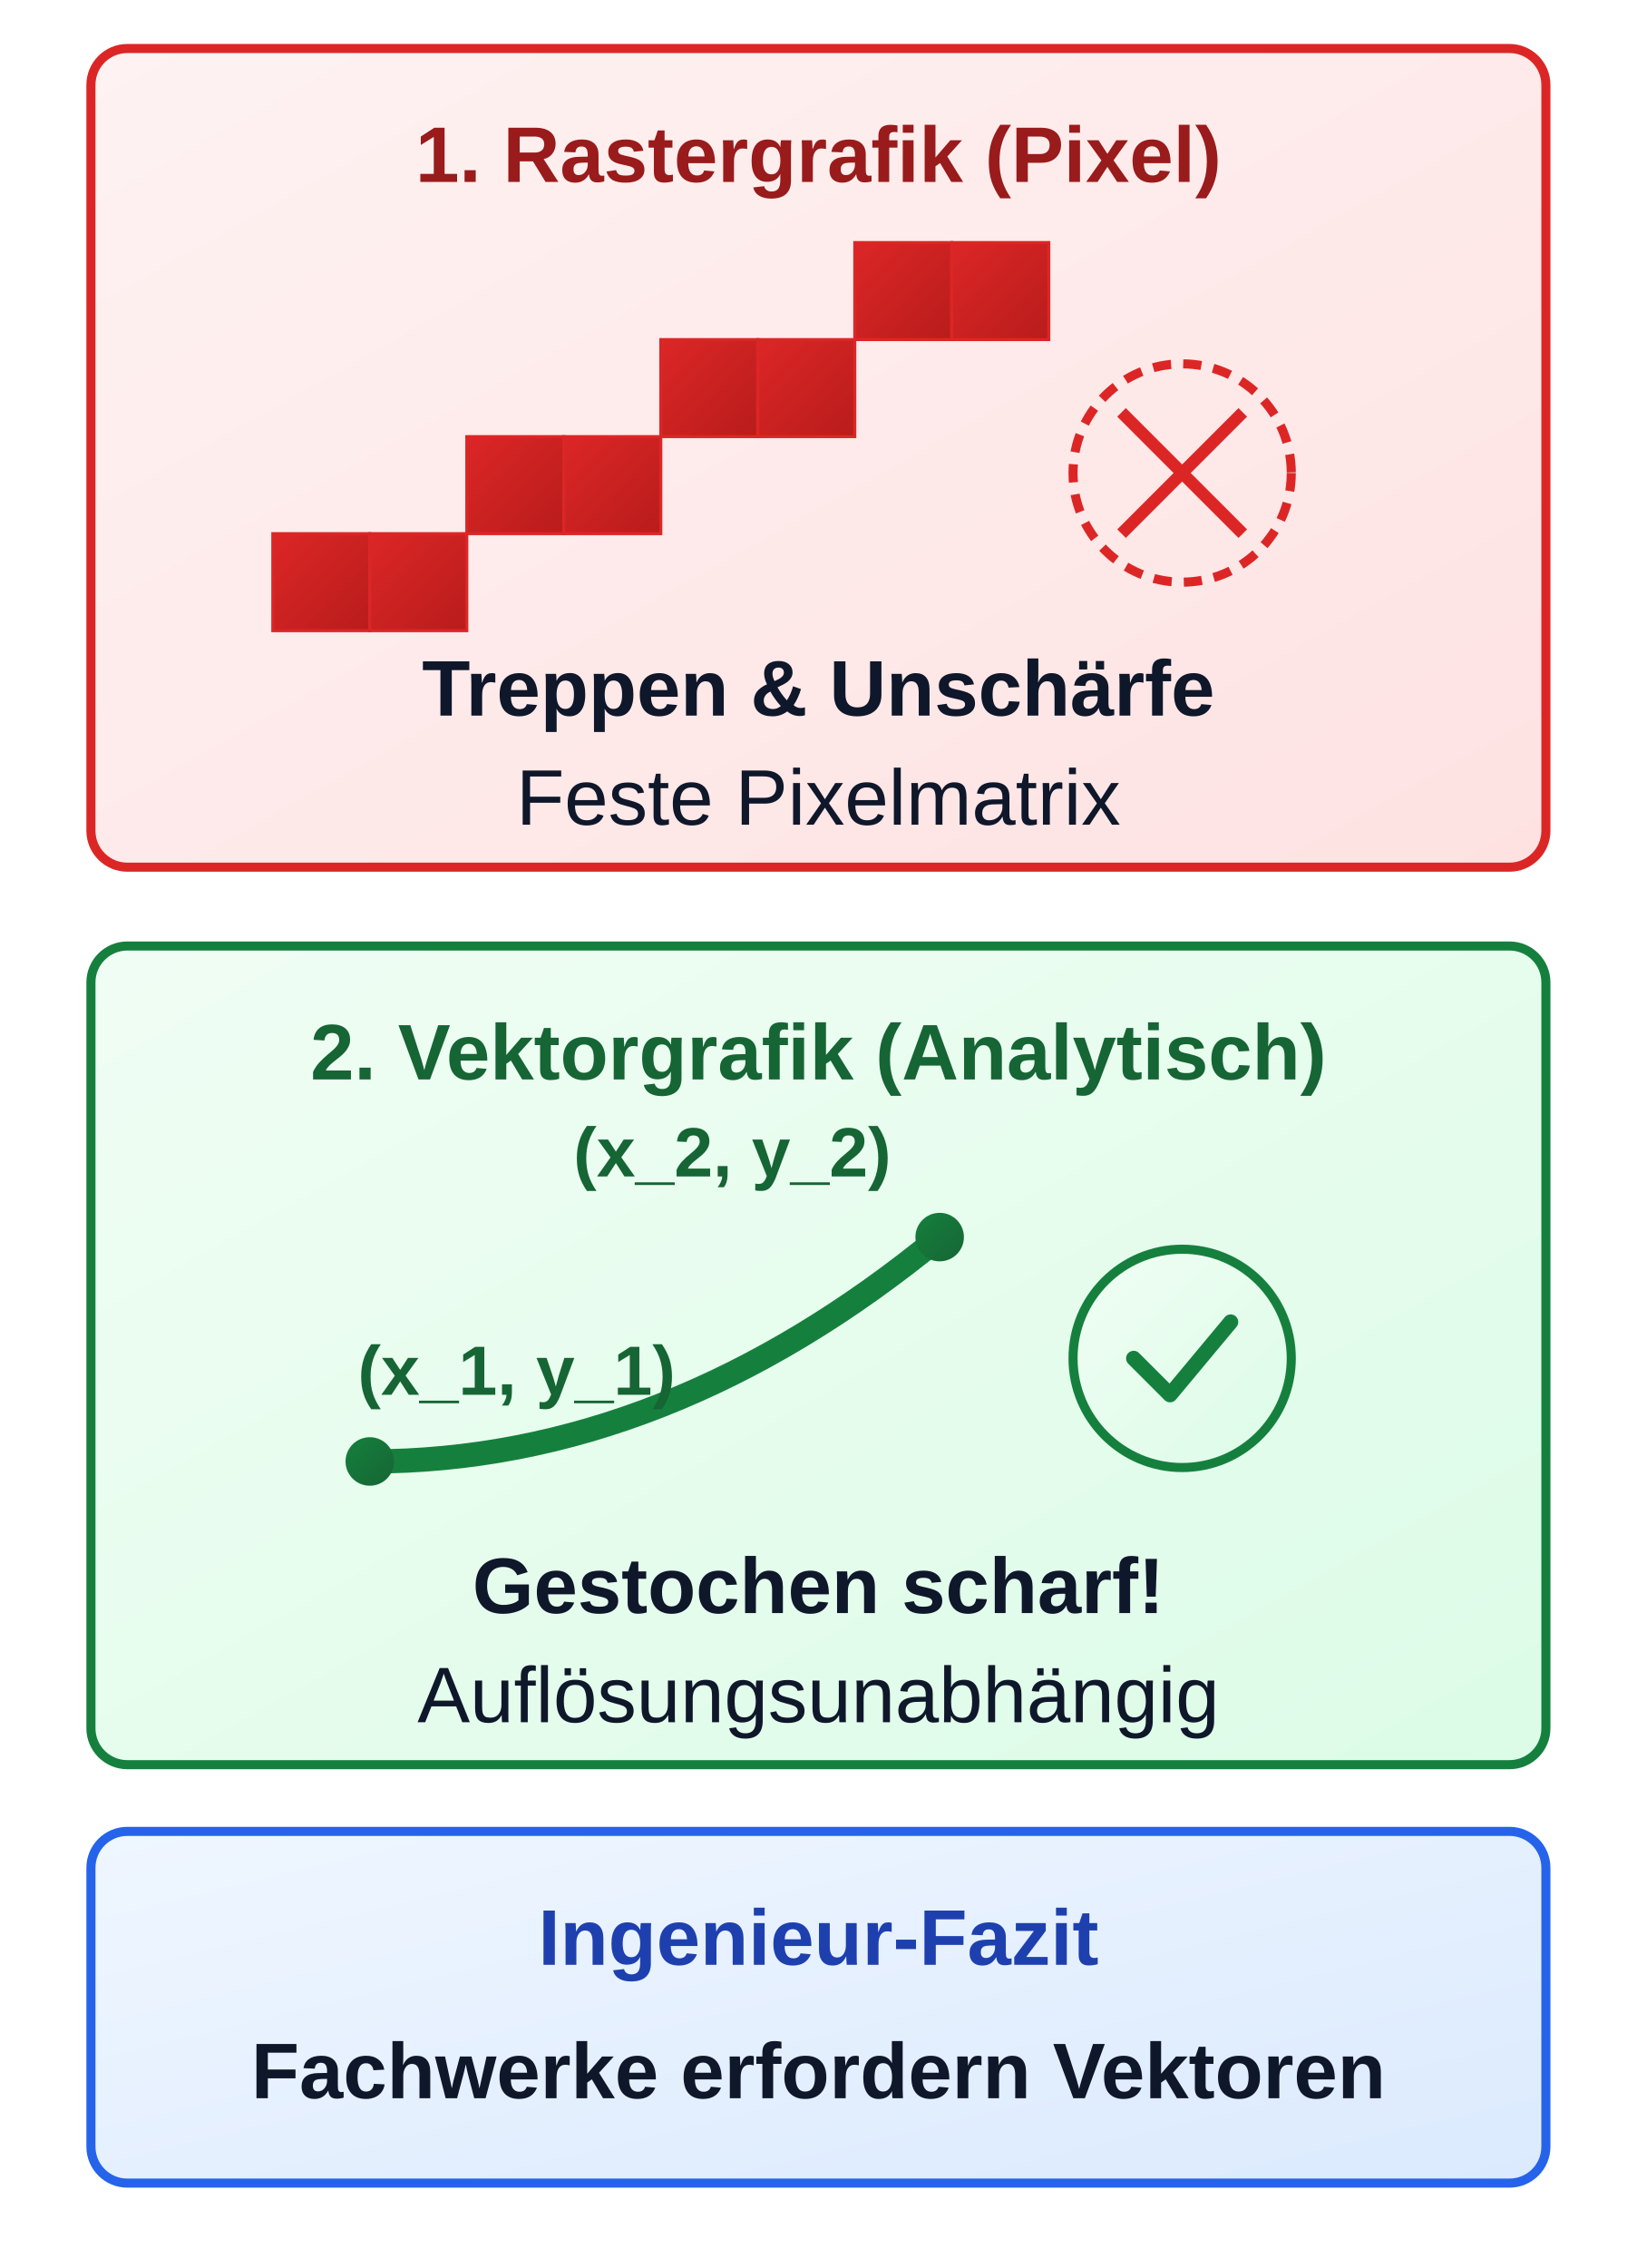
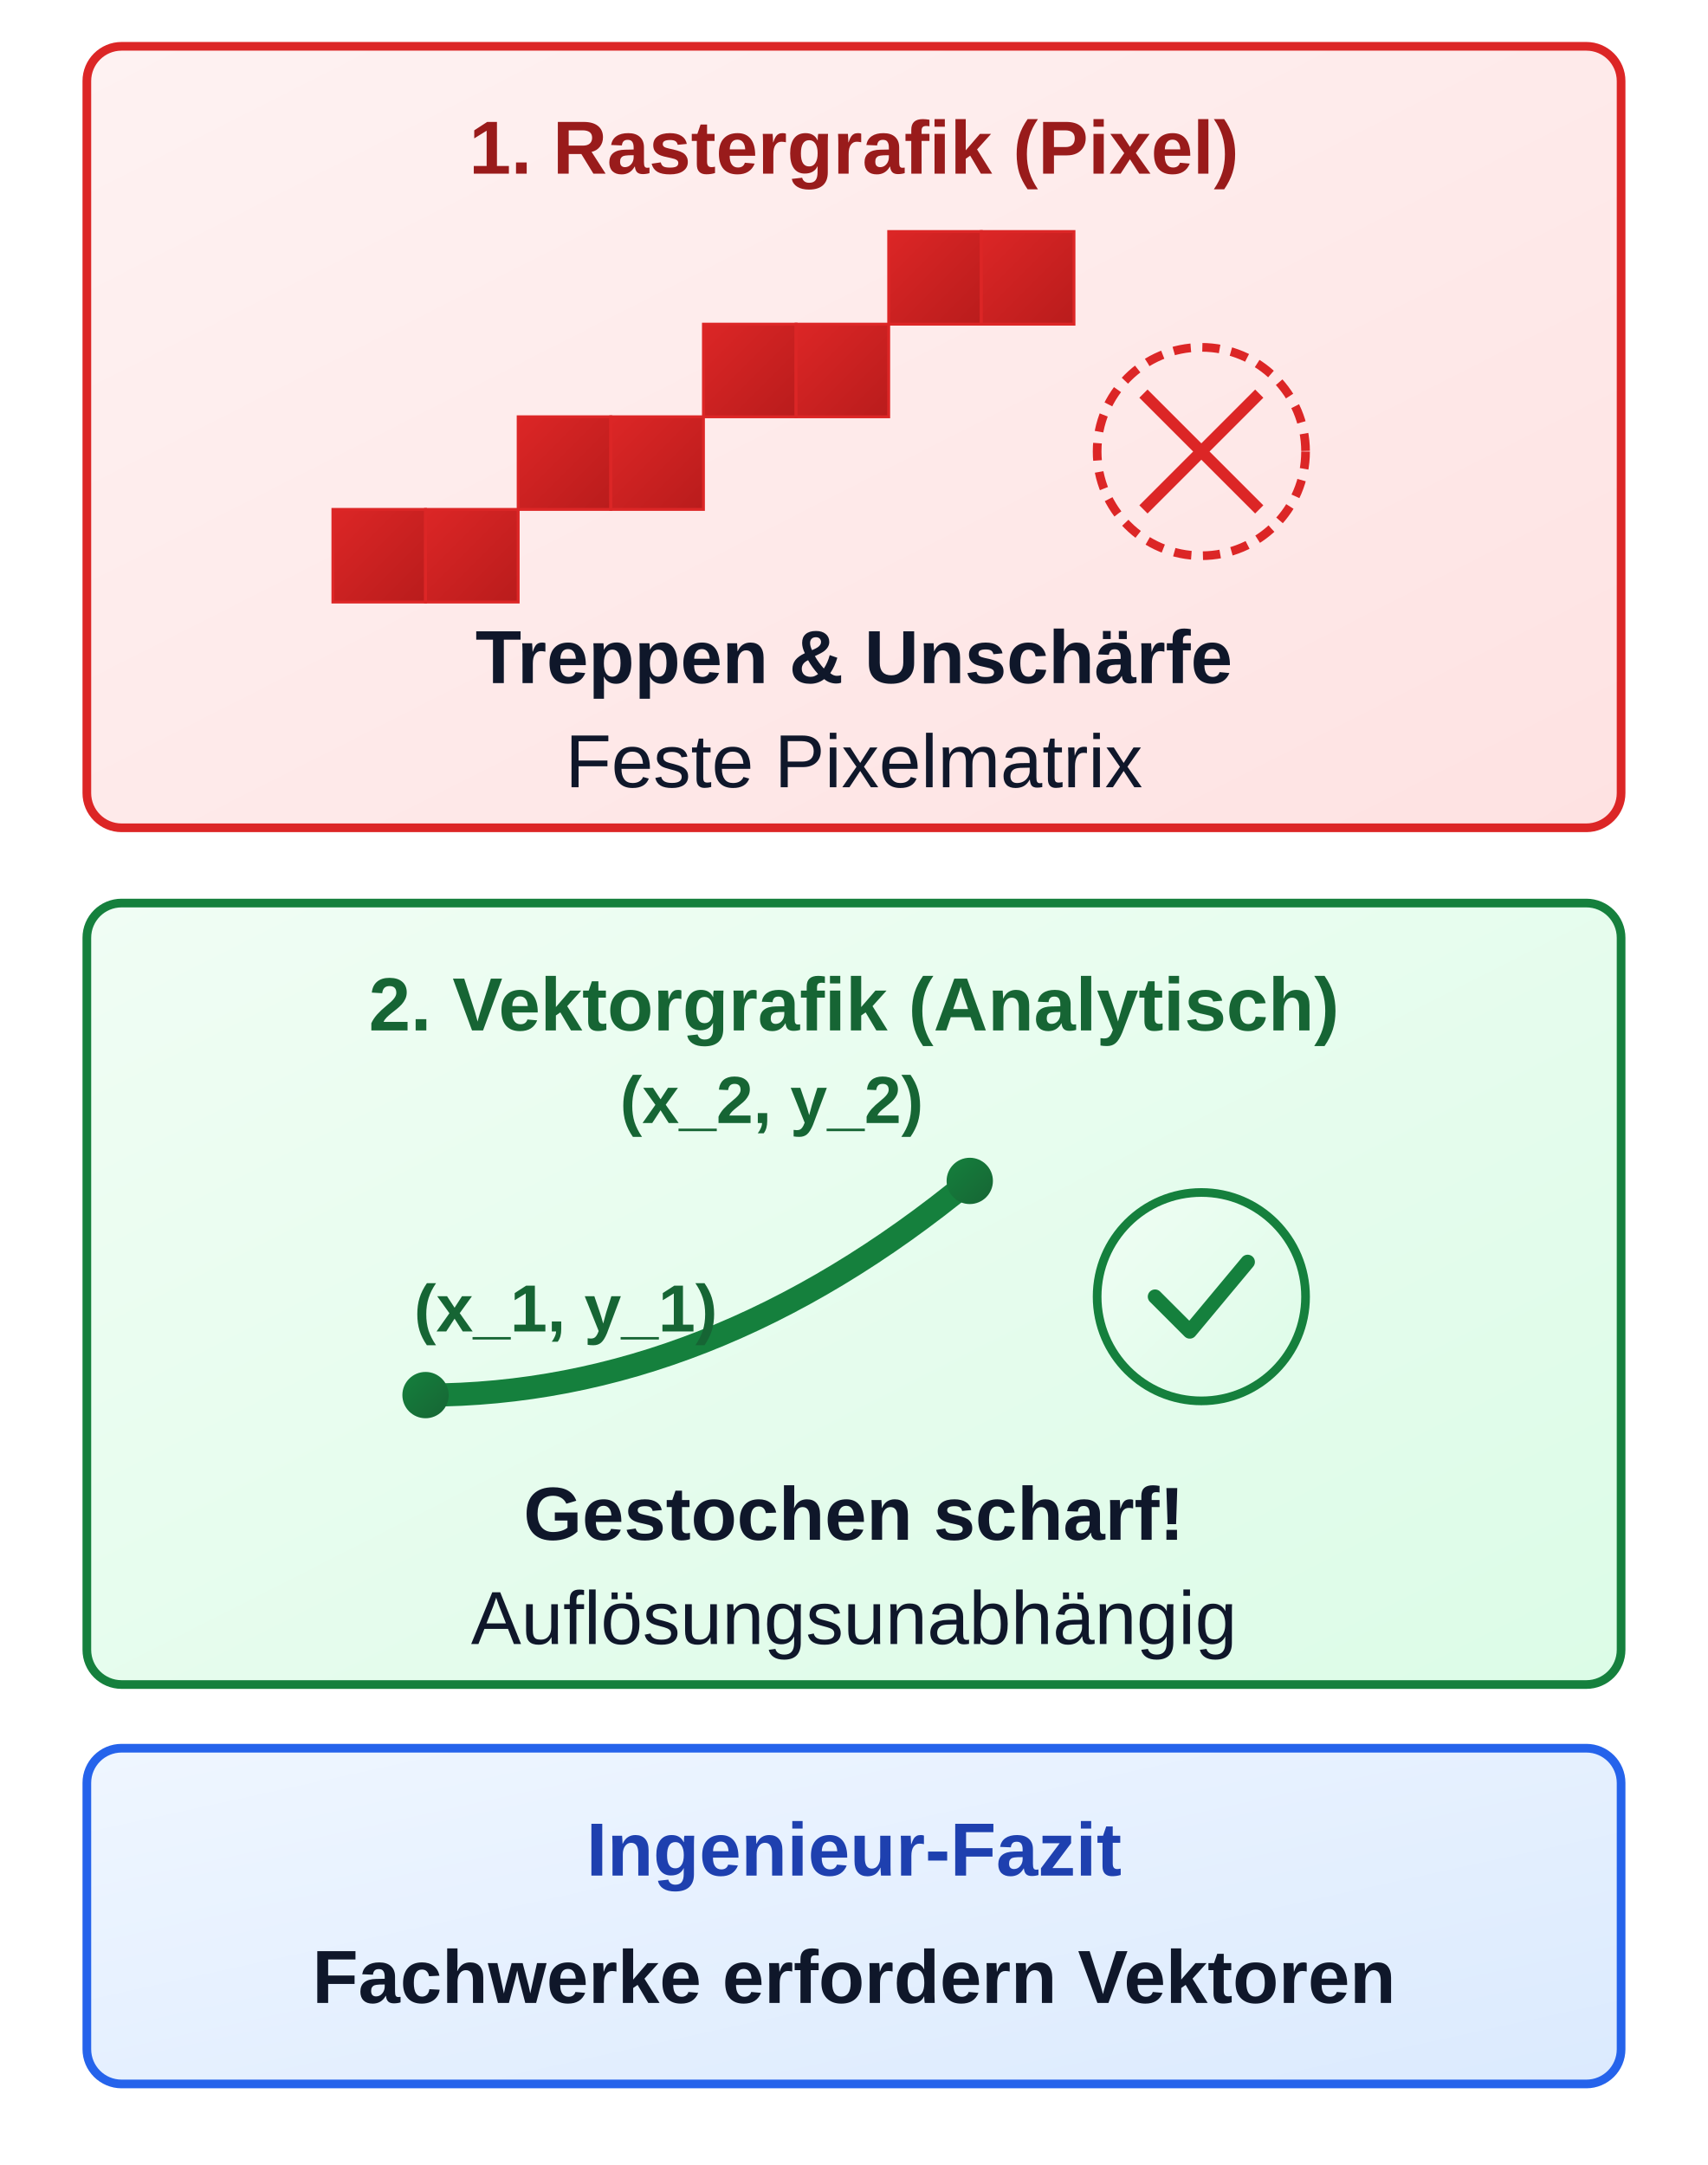
- <svg xmlns="http://www.w3.org/2000/svg" viewBox="0 46 270 374" width="270" height="374">
+ <svg xmlns="http://www.w3.org/2000/svg" viewBox="0 46 295 374" width="295" height="374">
  <defs>
    <linearGradient id="grad-sem-primary" x1="0%" y1="0%" x2="100%" y2="100%">
      <stop offset="0%" stop-color="#eff6ff" />
      <stop offset="100%" stop-color="#dbeafe" />
    </linearGradient>
    <linearGradient id="grad-sem-primary-fill" x1="0%" y1="0%" x2="100%" y2="100%">
      <stop offset="0%" stop-color="#2563eb" />
      <stop offset="100%" stop-color="#1d4ed8" />
    </linearGradient>
    <linearGradient id="grad-sem-success" x1="0%" y1="0%" x2="100%" y2="100%">
      <stop offset="0%" stop-color="#f0fdf4" />
      <stop offset="100%" stop-color="#dcfce7" />
    </linearGradient>
    <linearGradient id="grad-sem-success-fill" x1="0%" y1="0%" x2="100%" y2="100%">
      <stop offset="0%" stop-color="#15803d" />
      <stop offset="100%" stop-color="#166534" />
    </linearGradient>
    <linearGradient id="grad-sem-danger" x1="0%" y1="0%" x2="100%" y2="100%">
      <stop offset="0%" stop-color="#fef2f2" />
      <stop offset="100%" stop-color="#fee2e2" />
    </linearGradient>
    <linearGradient id="grad-sem-danger-fill" x1="0%" y1="0%" x2="100%" y2="100%">
      <stop offset="0%" stop-color="#dc2626" />
      <stop offset="100%" stop-color="#b91c1c" />
    </linearGradient>
    <linearGradient id="grad-sem-neutral" x1="0%" y1="0%" x2="100%" y2="100%">
      <stop offset="0%" stop-color="#ffffff" />
      <stop offset="100%" stop-color="#f8fafc" />
    </linearGradient>
    <linearGradient id="grad-sem-neutral-fill" x1="0%" y1="0%" x2="100%" y2="100%">
      <stop offset="0%" stop-color="#334155" />
      <stop offset="100%" stop-color="#1e293b" />
    </linearGradient>
    <style>
      
/* @svg-palette:start */
      .sem-primary { fill: url(#grad-sem-primary); stroke: #2563eb; }
      .sem-primary-bg { fill: url(#grad-sem-primary); stroke: none; }
      .sem-primary-stroke { stroke: #2563eb; }
      .sem-primary-fill { fill: url(#grad-sem-primary-fill); }
      .sem-primary-text { fill: #1e40af; }
      .sem-success { fill: url(#grad-sem-success); stroke: #15803d; }
      .sem-success-bg { fill: url(#grad-sem-success); stroke: none; }
      .sem-success-stroke { stroke: #15803d; }
      .sem-success-fill { fill: url(#grad-sem-success-fill); }
      .sem-success-text { fill: #166534; }
      .sem-danger { fill: url(#grad-sem-danger); stroke: #dc2626; }
      .sem-danger-bg { fill: url(#grad-sem-danger); stroke: none; }
      .sem-danger-stroke { stroke: #dc2626; }
      .sem-danger-fill { fill: url(#grad-sem-danger-fill); }
      .sem-danger-text { fill: #991b1b; }
      .sem-neutral { fill: url(#grad-sem-neutral); stroke: #334155; }
      .sem-neutral-bg { fill: url(#grad-sem-neutral); stroke: none; }
      .sem-neutral-stroke { stroke: #334155; }
      .sem-neutral-fill { fill: url(#grad-sem-neutral-fill); }
      .sem-neutral-text { fill: #0f172a; }
      /* @svg-palette:end */
.hdr { font-family: 'Segoe UI', Arial, sans-serif; font-size: 14.5px; font-weight: bold;  text-anchor: middle; }
      .sub { font-family: 'Segoe UI', Arial, sans-serif; font-size: 13px;  text-anchor: middle; }
      .lbl { font-family: 'Segoe UI', Arial, sans-serif; font-size: 13px; font-weight: bold; text-anchor: middle; }
      .desc { font-family: 'Segoe UI', Arial, sans-serif; font-size: 13px;  text-anchor: middle; }
    </style>
  </defs>
  <g transform="translate(15, 54)">
-     <rect class="sem-danger" width="240" height="135" rx="6" stroke-width="1.5" />
-     <text x="120" y="22" class="lbl sem-danger-text">1. Rastergrafik (Pixel)</text>
-     <g transform="translate(30, 32)">
+     <rect class="sem-danger" width="265" height="135" rx="6" stroke-width="1.5" />
+     <text x="132.5" y="22" class="lbl sem-danger-text">1. Rastergrafik (Pixel)</text>
+     <g transform="translate(42.5, 32)">
      <rect class="sem-danger-fill sem-danger-stroke" x="0" y="48" width="16" height="16" stroke-width="0.5" />
      <rect class="sem-danger-fill sem-danger-stroke" x="16" y="48" width="16" height="16" stroke-width="0.5" />
      <rect class="sem-danger-fill sem-danger-stroke" x="32" y="32" width="16" height="16" stroke-width="0.5" />
      <rect class="sem-danger-fill sem-danger-stroke" x="48" y="32" width="16" height="16" stroke-width="0.5" />
      <rect class="sem-danger-fill sem-danger-stroke" x="64" y="16" width="16" height="16" stroke-width="0.5" />
      <rect class="sem-danger-fill sem-danger-stroke" x="80" y="16" width="16" height="16" stroke-width="0.5" />
      <rect class="sem-danger-fill sem-danger-stroke" x="96" y="0" width="16" height="16" stroke-width="0.5" />
      <rect class="sem-danger-fill sem-danger-stroke" x="112" y="0" width="16" height="16" stroke-width="0.5" />
      <circle class="sem-danger-stroke" cx="150" cy="38" r="18" fill="none" stroke-width="1.5" stroke-dasharray="3,2" />
      <path class="sem-danger-stroke" d="M 140 28 L 160 48 M 140 48 L 160 28" stroke-width="2" />
    </g>
-     <text x="120" y="110" class="desc sem-neutral-text sem-danger-text" style="font-weight: bold;">Treppen &amp; Unschärfe</text>
-     <text x="120" y="128" class="desc sem-neutral-text sem-danger-text">Feste Pixelmatrix</text>
+     <text x="132.5" y="110" class="desc sem-neutral-text sem-danger-text" style="font-weight: bold;">Treppen &amp; Unschärfe</text>
+     <text x="132.5" y="128" class="desc sem-neutral-text sem-danger-text">Feste Pixelmatrix</text>
  </g>
  <g transform="translate(15, 202)">
-     <rect class="sem-success" width="240" height="135" rx="6" stroke-width="1.5" />
-     <text x="120" y="22" class="lbl sem-success-text">2. Vektorgrafik (Analytisch)</text>
-     <g transform="translate(30, 30)">
+     <rect class="sem-success" width="265" height="135" rx="6" stroke-width="1.5" />
+     <text x="132.5" y="22" class="lbl sem-success-text">2. Vektorgrafik (Analytisch)</text>
+     <g transform="translate(42.5, 30)">
      <path class="sem-success-stroke" d="M 16 55 Q 65 55 110 18" fill="none" stroke-width="4" stroke-linecap="round" />
      <circle class="sem-success-fill" cx="16" cy="55" r="4" />
      <circle class="sem-success-fill" cx="110" cy="18" r="4" />
      <text class="sem-success-text" x="14" y="44" font-family="'Segoe UI', Arial, sans-serif" font-size="11.5" font-weight="bold">(x_1, y_1)</text>
      <text class="sem-success-text" x="102" y="8" font-family="'Segoe UI', Arial, sans-serif" font-size="11.5" font-weight="bold" text-anchor="end">(x_2, y_2)</text>
      <circle class="sem-success" cx="150" cy="38" r="18" stroke-width="1.5" />
      <path class="sem-success-stroke" d="M 142 38 L 148 44 L 158 32" fill="none" stroke-width="2.5" stroke-linecap="round" stroke-linejoin="round" />
    </g>
-     <text x="120" y="110" class="desc sem-neutral-text sem-success-text" style="font-weight: bold;">Gestochen scharf!</text>
-     <text x="120" y="128" class="desc sem-neutral-text sem-success-text">Auflösungsunabhängig</text>
+     <text x="132.5" y="110" class="desc sem-neutral-text sem-success-text" style="font-weight: bold;">Gestochen scharf!</text>
+     <text x="132.5" y="128" class="desc sem-neutral-text sem-success-text">Auflösungsunabhängig</text>
  </g>
-   <rect class="sem-primary" x="15" y="348" width="240" height="58" rx="6" stroke-width="1.5" />
-   <text x="135" y="370" class="lbl sem-primary-text">Ingenieur-Fazit</text>
-   <text x="135" y="392" class="desc sem-neutral-text sem-primary-text" style="font-weight: bold;">Fachwerke erfordern Vektoren</text>
+   <rect class="sem-primary" x="15" y="348" width="265" height="58" rx="6" stroke-width="1.5" />
+   <text x="147.5" y="370" class="lbl sem-primary-text">Ingenieur-Fazit</text>
+   <text x="147.5" y="392" class="desc sem-neutral-text sem-primary-text" style="font-weight: bold;">Fachwerke erfordern Vektoren</text>
</svg>
